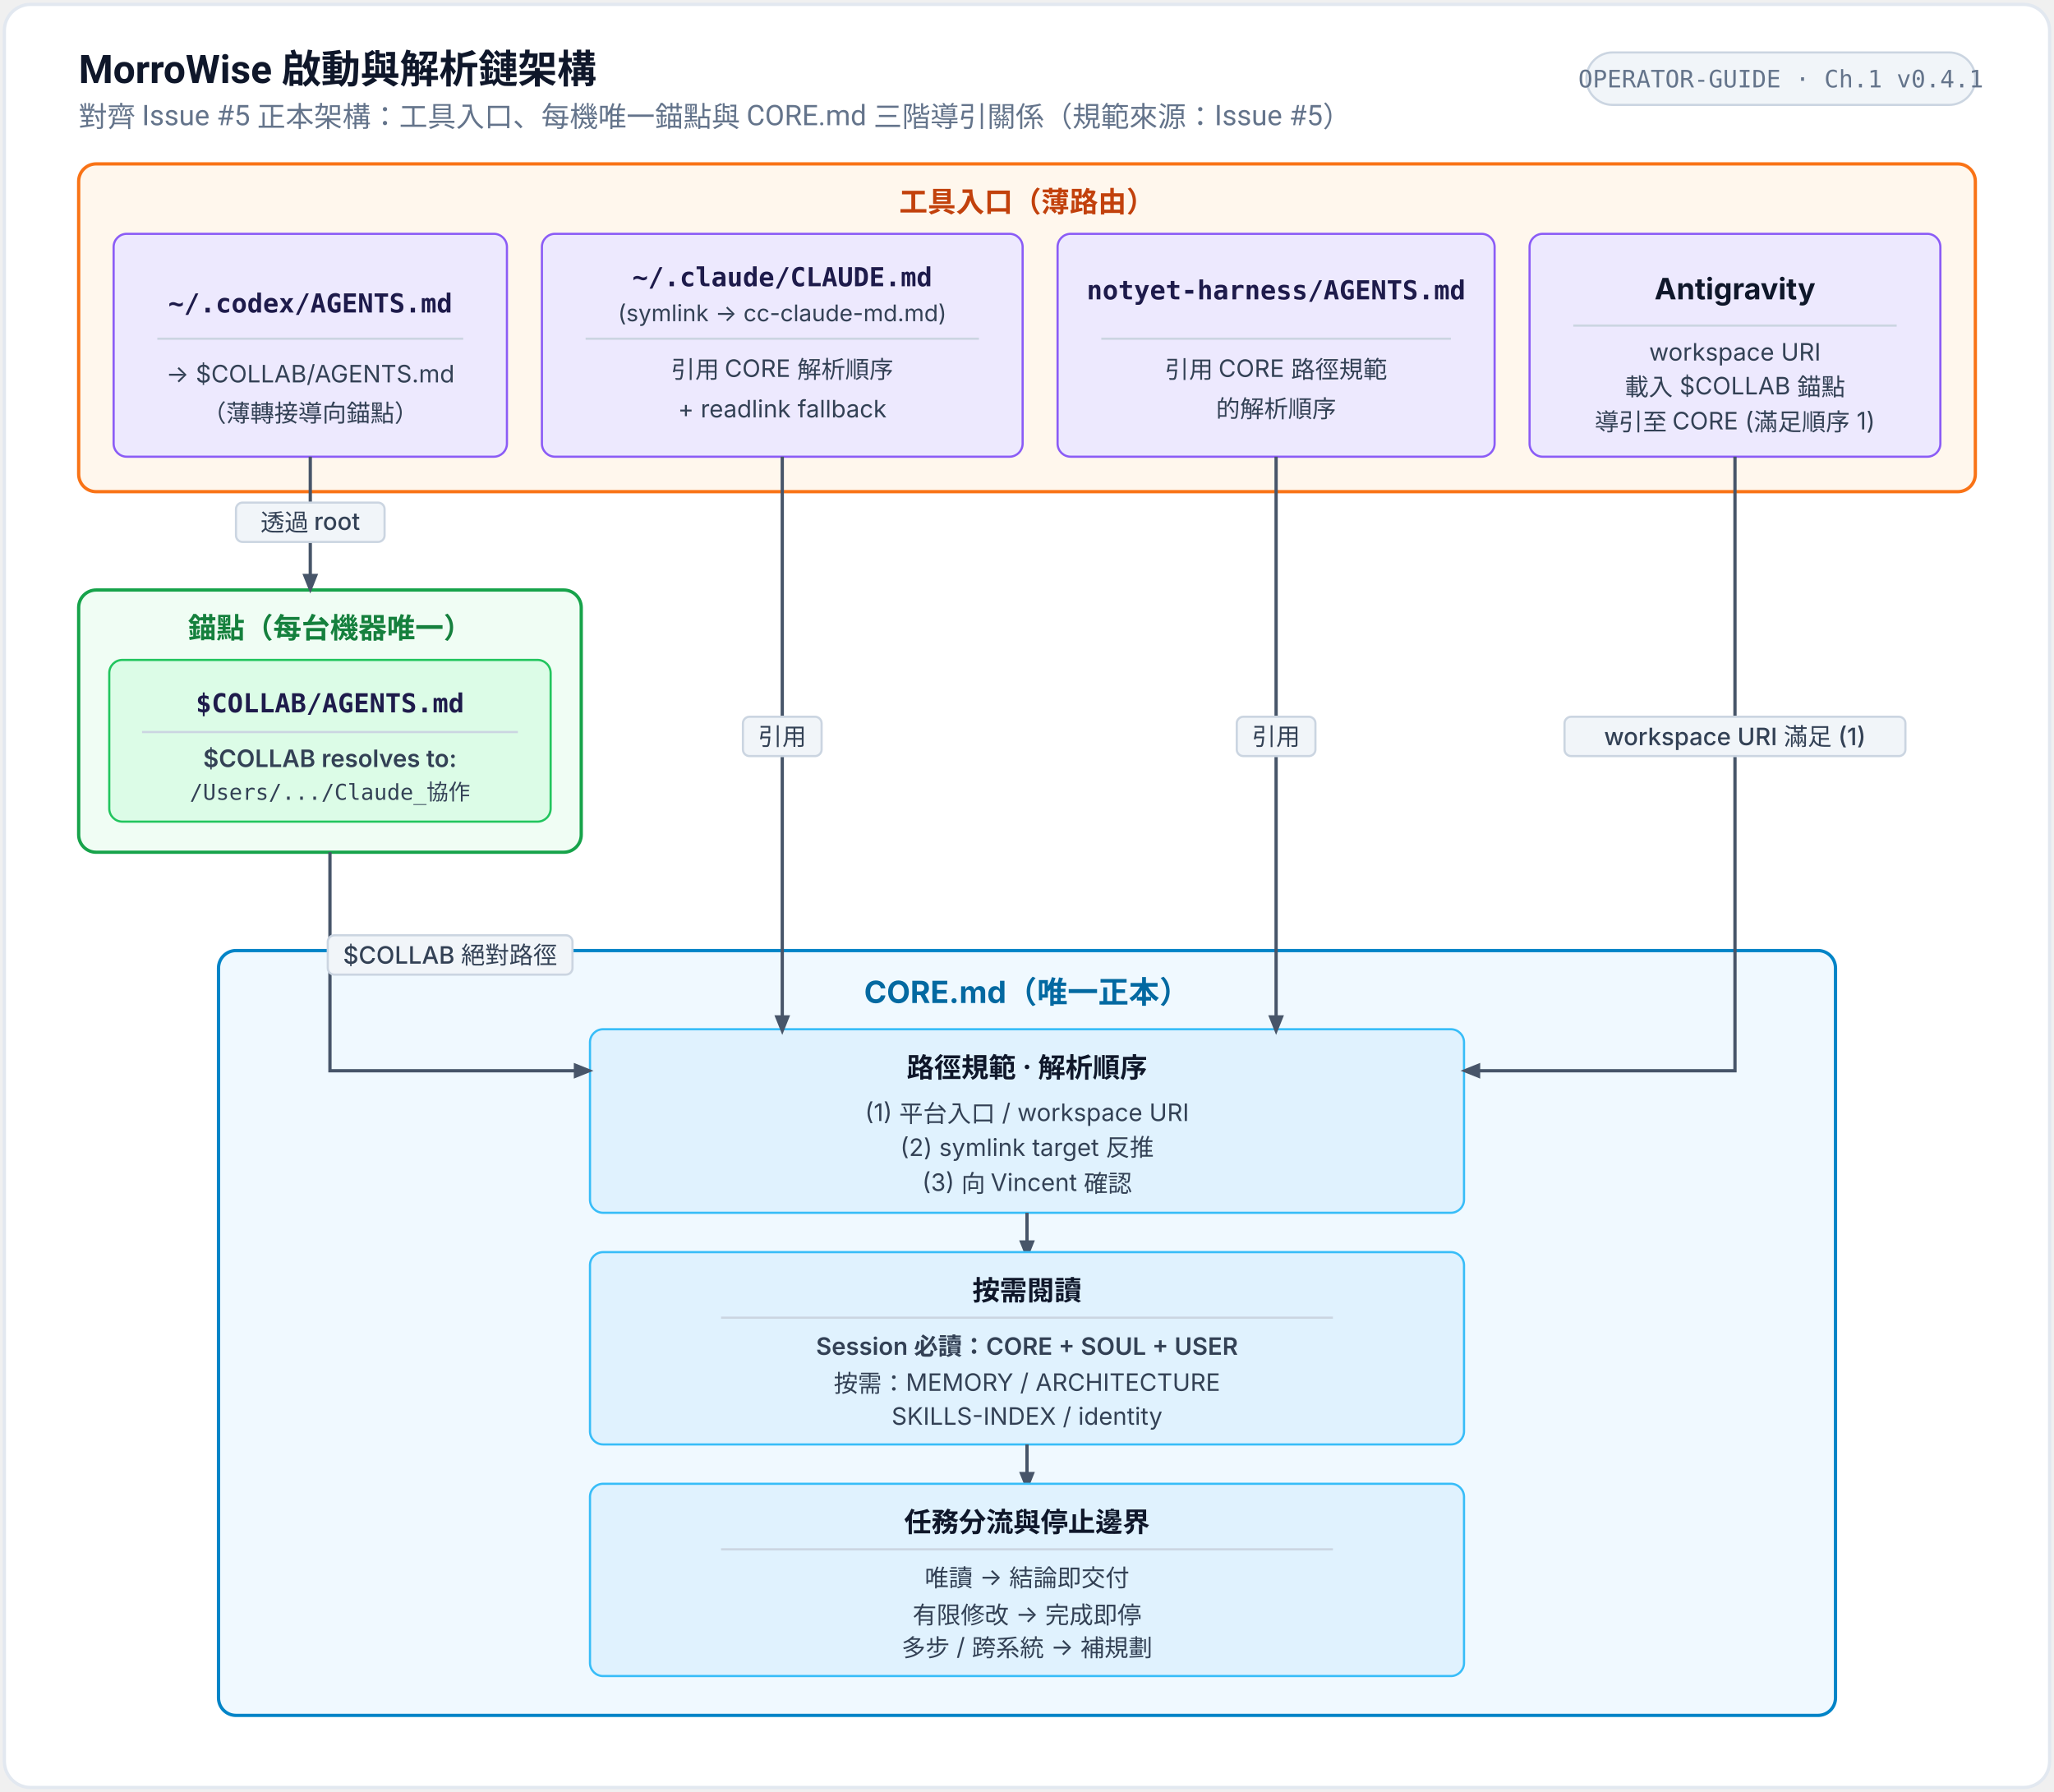
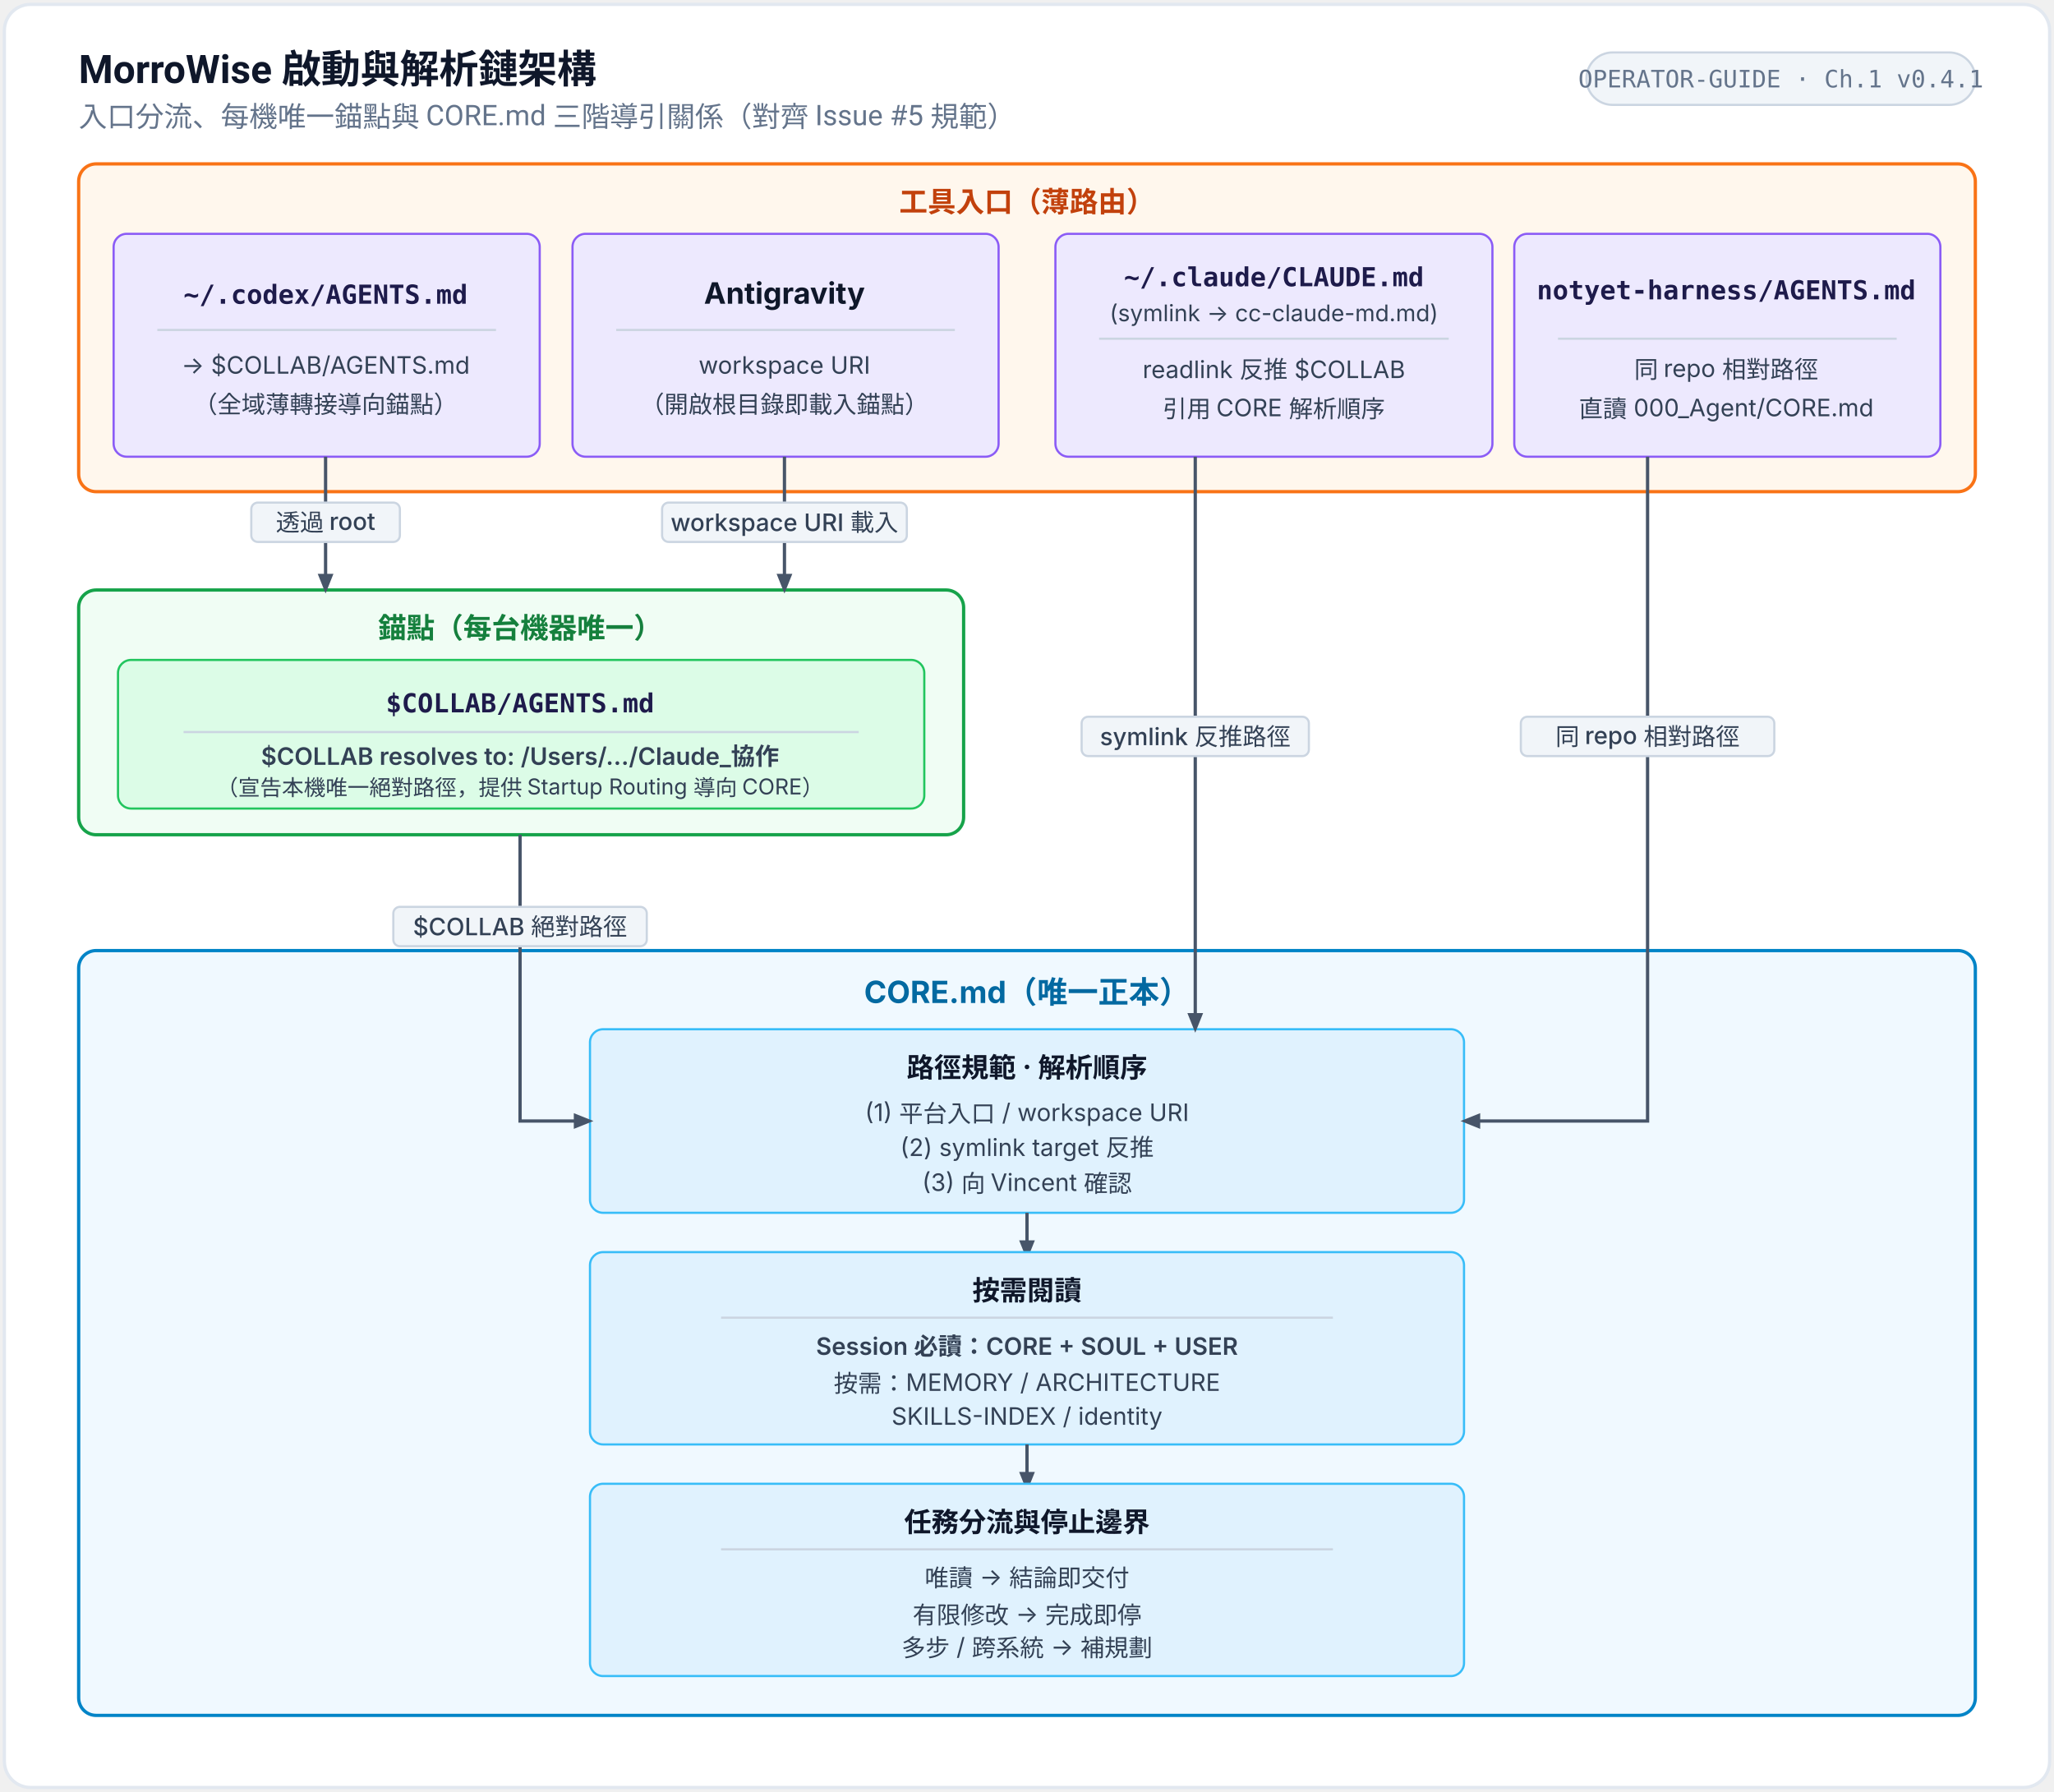
<svg xmlns="http://www.w3.org/2000/svg" viewBox="0 0 940 820" width="100%" height="100%" style="display:block;margin:0 auto;max-width:100%;">
  <defs>
    <style>
      .canvas-bg { fill: #ffffff; stroke: #e2e8f0; stroke-width: 1.5; }
      .text-title { font-family: -apple-system, BlinkMacSystemFont, "Segoe UI", Roboto, "Noto Sans TC", sans-serif; font-size: 18px; font-weight: 700; fill: #0f172a; }
      .text-subtitle { font-family: -apple-system, BlinkMacSystemFont, "Segoe UI", Roboto, "Noto Sans TC", sans-serif; font-size: 13px; fill: #64748b; }
      .version-tag { font-family: ui-monospace, SFMono-Regular, Menlo, Monaco, Consolas, monospace; font-size: 11px; fill: #64748b; }
      .version-bg { fill: #f1f5f9; stroke: #cbd5e1; stroke-width: 1; }

      /* Outer Group Containers */
      .group-entries { fill: #fff7ed; stroke: #f97316; stroke-width: 1.5; }
      .group-anchor { fill: #f0fdf4; stroke: #16a34a; stroke-width: 1.5; }
      .group-core { fill: #f0f9ff; stroke: #0284c7; stroke-width: 1.5; }

      .group-label-entries { font-family: -apple-system, BlinkMacSystemFont, "Segoe UI", "Noto Sans TC", sans-serif; font-size: 13px; font-weight: 700; fill: #c2410c; }
      .group-label-anchor { font-family: -apple-system, BlinkMacSystemFont, "Segoe UI", "Noto Sans TC", sans-serif; font-size: 13px; font-weight: 700; fill: #15803d; }
      .group-label-core { font-family: -apple-system, BlinkMacSystemFont, "Segoe UI", "Noto Sans TC", sans-serif; font-size: 14px; font-weight: 700; fill: #0369a1; }

      /* Cards inside Containers */
      .card-entry { fill: #ede9fe; stroke: #8b5cf6; stroke-width: 1; }
      .card-anchor { fill: #dcfce7; stroke: #22c55e; stroke-width: 1; }
      .card-core { fill: #e0f2fe; stroke: #38bdf8; stroke-width: 1; }

      .card-title-code { font-family: ui-monospace, SFMono-Regular, Menlo, Monaco, monospace; font-size: 12px; font-weight: 700; fill: #1e1b4b; }
      .card-title-text { font-family: -apple-system, BlinkMacSystemFont, "Segoe UI", "Noto Sans TC", sans-serif; font-size: 12.5px; font-weight: 700; fill: #0f172a; }
      .card-desc { font-family: -apple-system, BlinkMacSystemFont, "Segoe UI", "Noto Sans TC", sans-serif; font-size: 11px; fill: #334155; }
      .card-divider { stroke: #cbd5e1; stroke-width: 1; }

      /* Connectors &amp; Arrows */
      .arrow-line { stroke: #475569; stroke-width: 1.5; fill: none; }
      .arrow-head { fill: #475569; }
      .arrow-label-bg { fill: #f1f5f9; stroke: #cbd5e1; stroke-width: 1; }
      .arrow-label-text { font-family: -apple-system, BlinkMacSystemFont, "Segoe UI", "Noto Sans TC", sans-serif; font-size: 11px; fill: #334155; font-weight: 500; }

      /* Dark mode support */
      @media (prefers-color-scheme: dark) {
        .canvas-bg { fill: #0f172a; stroke: #334155; }
        .text-title { fill: #f8fafc; }
        .text-subtitle { fill: #94a3b8; }
        .version-bg { fill: #1e293b; stroke: #475569; }
        .version-tag { fill: #94a3b8; }

        .group-entries { fill: #431407; fill-opacity: 0.3; stroke: #ea580c; }
        .group-anchor { fill: #052e16; fill-opacity: 0.3; stroke: #16a34a; }
        .group-core { fill: #082f49; fill-opacity: 0.3; stroke: #0284c7; }

        .group-label-entries { fill: #fdba74; }
        .group-label-anchor { fill: #86efac; }
        .group-label-core { fill: #7dd3fc; }

        .card-entry { fill: #2e1065; fill-opacity: 0.6; stroke: #a78bfa; }
        .card-anchor { fill: #064e3b; fill-opacity: 0.6; stroke: #4ade80; }
        .card-core { fill: #0c4a6e; fill-opacity: 0.6; stroke: #38bdf8; }

        .card-title-code { fill: #ede9fe; }
        .card-title-text { fill: #f8fafc; }
        .card-desc { fill: #cbd5e1; }
        .card-divider { stroke: #475569; }

        .arrow-line { stroke: #94a3b8; }
        .arrow-head { fill: #94a3b8; }
        .arrow-label-bg { fill: #1e293b; stroke: #475569; }
        .arrow-label-text { fill: #cbd5e1; }
      }
    </style>
    <marker id="arrow" viewBox="0 0 10 10" refX="6" refY="5" markerWidth="6" markerHeight="6" orient="auto-start-reverse">
      <path d="M 0 1 L 10 5 L 0 9 z" class="arrow-head" />
    </marker>
  </defs>
  <rect x="2" y="2" width="936" height="816" rx="12" class="canvas-bg" />
  <text x="36" y="38" class="text-title">MorroWise 啟動與解析鏈架構</text>
-   <text x="36" y="58" class="text-subtitle">對齊 Issue #5 正本架構：工具入口、每機唯一錨點與 CORE.md 三階導引關係（規範來源：Issue #5）</text>
+   <text x="36" y="58" class="text-subtitle">入口分流、每機唯一錨點與 CORE.md 三階導引關係（對齊 Issue #5 規範）</text>
  <rect x="726" y="24" width="178" height="24" rx="12" class="version-bg" />
  <text x="815" y="40" text-anchor="middle" class="version-tag">OPERATOR-GUIDE · Ch.1 v0.4.1</text>
  <g transform="translate(36, 75)">
    <rect x="0" y="0" width="868" height="150" rx="8" class="group-entries" />
    <text x="434" y="22" text-anchor="middle" class="group-label-entries">工具入口（薄路由）</text>
    <g transform="translate(16, 32)">
-       <rect x="0" y="0" width="180" height="102" rx="6" class="card-entry" />
-       <text x="90" y="36" text-anchor="middle" class="card-title-code">~/.codex/AGENTS.md</text>
-       <line x1="20" y1="48" x2="160" y2="48" class="card-divider" />
-       <text x="90" y="68" text-anchor="middle" class="card-desc">→ $COLLAB/AGENTS.md</text>
-       <text x="90" y="86" text-anchor="middle" class="card-desc">（薄轉接導向錨點）</text>
+       <rect x="0" y="0" width="195" height="102" rx="6" class="card-entry" />
+       <text x="97" y="32" text-anchor="middle" class="card-title-code">~/.codex/AGENTS.md</text>
+       <line x1="20" y1="44" x2="175" y2="44" class="card-divider" />
+       <text x="97" y="64" text-anchor="middle" class="card-desc">→ $COLLAB/AGENTS.md</text>
+       <text x="97" y="82" text-anchor="middle" class="card-desc">（全域薄轉接導向錨點）</text>
    </g>
-     <g transform="translate(212, 32)">
-       <rect x="0" y="0" width="220" height="102" rx="6" class="card-entry" />
-       <text x="110" y="24" text-anchor="middle" class="card-title-code">~/.claude/CLAUDE.md</text>
-       <text x="110" y="40" text-anchor="middle" class="card-desc" style="font-size:10.5px;">(symlink → cc-claude-md.md)</text>
-       <line x1="20" y1="48" x2="200" y2="48" class="card-divider" />
-       <text x="110" y="66" text-anchor="middle" class="card-desc">引用 CORE 解析順序</text>
-       <text x="110" y="84" text-anchor="middle" class="card-desc">+ readlink fallback</text>
+     <g transform="translate(226, 32)">
+       <rect x="0" y="0" width="195" height="102" rx="6" class="card-entry" />
+       <text x="97" y="32" text-anchor="middle" class="card-title-text" style="font-size:13.5px;">Antigravity</text>
+       <line x1="20" y1="44" x2="175" y2="44" class="card-divider" />
+       <text x="97" y="64" text-anchor="middle" class="card-desc">workspace URI</text>
+       <text x="97" y="82" text-anchor="middle" class="card-desc">（開啟根目錄即載入錨點）</text>
    </g>
-     <g transform="translate(448, 32)">
+     <g transform="translate(447, 32)">
      <rect x="0" y="0" width="200" height="102" rx="6" class="card-entry" />
-       <text x="100" y="30" text-anchor="middle" class="card-title-code">notyet-harness/AGENTS.md</text>
+       <text x="100" y="24" text-anchor="middle" class="card-title-code">~/.claude/CLAUDE.md</text>
+       <text x="100" y="40" text-anchor="middle" class="card-desc" style="font-size:10.5px;">(symlink → cc-claude-md.md)</text>
      <line x1="20" y1="48" x2="180" y2="48" class="card-divider" />
-       <text x="100" y="66" text-anchor="middle" class="card-desc">引用 CORE 路徑規範</text>
-       <text x="100" y="84" text-anchor="middle" class="card-desc">的解析順序</text>
+       <text x="100" y="66" text-anchor="middle" class="card-desc">readlink 反推 $COLLAB</text>
+       <text x="100" y="84" text-anchor="middle" class="card-desc">引用 CORE 解析順序</text>
    </g>
-     <g transform="translate(664, 32)">
-       <rect x="0" y="0" width="188" height="102" rx="6" class="card-entry" />
-       <text x="94" y="30" text-anchor="middle" class="card-title-text" style="font-size:13.5px;">Antigravity</text>
-       <line x1="20" y1="42" x2="168" y2="42" class="card-divider" />
-       <text x="94" y="58" text-anchor="middle" class="card-desc">workspace URI</text>
-       <text x="94" y="74" text-anchor="middle" class="card-desc">載入 $COLLAB 錨點</text>
-       <text x="94" y="90" text-anchor="middle" class="card-desc">導引至 CORE (滿足順序 1)</text>
+     <g transform="translate(657, 32)">
+       <rect x="0" y="0" width="195" height="102" rx="6" class="card-entry" />
+       <text x="97" y="30" text-anchor="middle" class="card-title-code">notyet-harness/AGENTS.md</text>
+       <line x1="20" y1="48" x2="175" y2="48" class="card-divider" />
+       <text x="97" y="66" text-anchor="middle" class="card-desc">同 repo 相對路徑</text>
+       <text x="97" y="84" text-anchor="middle" class="card-desc">直讀 000_Agent/CORE.md</text>
    </g>
  </g>
  <g transform="translate(36, 270)">
-     <rect x="0" y="0" width="230" height="120" rx="8" class="group-anchor" />
-     <text x="115" y="22" text-anchor="middle" class="group-label-anchor">錨點（每台機器唯一）</text>
-     <g transform="translate(14, 32)">
-       <rect x="0" y="0" width="202" height="74" rx="6" class="card-anchor" />
-       <text x="101" y="24" text-anchor="middle" class="card-title-code">$COLLAB/AGENTS.md</text>
-       <line x1="15" y1="33" x2="187" y2="33" class="card-divider" />
-       <text x="101" y="49" text-anchor="middle" class="card-desc" style="font-weight:600;">$COLLAB resolves to:</text>
-       <text x="101" y="64" text-anchor="middle" class="card-desc" style="font-family:monospace;font-size:10px;">/Users/.../Claude_協作</text>
+     <rect x="0" y="0" width="405" height="112" rx="8" class="group-anchor" />
+     <text x="202" y="22" text-anchor="middle" class="group-label-anchor">錨點（每台機器唯一）</text>
+     <g transform="translate(18, 32)">
+       <rect x="0" y="0" width="369" height="68" rx="6" class="card-anchor" />
+       <text x="184" y="24" text-anchor="middle" class="card-title-code">$COLLAB/AGENTS.md</text>
+       <line x1="30" y1="33" x2="339" y2="33" class="card-divider" />
+       <text x="184" y="48" text-anchor="middle" class="card-desc" style="font-weight:600;">$COLLAB resolves to: /Users/.../Claude_協作</text>
+       <text x="184" y="62" text-anchor="middle" class="card-desc" style="font-size:10px;">（宣告本機唯一絕對路徑，提供 Startup Routing 導向 CORE）</text>
    </g>
  </g>
-   <g transform="translate(100, 435)">
-     <rect x="0" y="0" width="740" height="350" rx="8" class="group-core" />
-     <text x="370" y="24" text-anchor="middle" class="group-label-core">CORE.md（唯一正本）</text>
-     <g transform="translate(170, 36)">
+   <g transform="translate(36, 435)">
+     <rect x="0" y="0" width="868" height="350" rx="8" class="group-core" />
+     <text x="434" y="24" text-anchor="middle" class="group-label-core">CORE.md（唯一正本）</text>
+     <g transform="translate(234, 36)">
      <rect x="0" y="0" width="400" height="84" rx="6" class="card-core" />
      <text x="200" y="22" text-anchor="middle" class="card-title-text">路徑規範 · 解析順序</text>
      <text x="200" y="42" text-anchor="middle" class="card-desc">(1) 平台入口 / workspace URI</text>
      <text x="200" y="58" text-anchor="middle" class="card-desc">(2) symlink target 反推</text>
      <text x="200" y="74" text-anchor="middle" class="card-desc">(3) 向 Vincent 確認</text>
    </g>
-     <path d="M 370 120 L 370 138" class="arrow-line" marker-end="url(#arrow)" />
-     <g transform="translate(170, 138)">
+     <path d="M 434 120 L 434 138" class="arrow-line" marker-end="url(#arrow)" />
+     <g transform="translate(234, 138)">
      <rect x="0" y="0" width="400" height="88" rx="6" class="card-core" />
      <text x="200" y="22" text-anchor="middle" class="card-title-text">按需閱讀</text>
      <line x1="60" y1="30" x2="340" y2="30" class="card-divider" />
      <text x="200" y="47" text-anchor="middle" class="card-desc" style="font-weight:600;">Session 必讀：CORE + SOUL + USER</text>
      <text x="200" y="64" text-anchor="middle" class="card-desc">按需：MEMORY / ARCHITECTURE</text>
      <text x="200" y="79" text-anchor="middle" class="card-desc">SKILLS-INDEX / identity</text>
    </g>
-     <path d="M 370 226 L 370 244" class="arrow-line" marker-end="url(#arrow)" />
-     <g transform="translate(170, 244)">
+     <path d="M 434 226 L 434 244" class="arrow-line" marker-end="url(#arrow)" />
+     <g transform="translate(234, 244)">
      <rect x="0" y="0" width="400" height="88" rx="6" class="card-core" />
      <text x="200" y="22" text-anchor="middle" class="card-title-text">任務分流與停止邊界</text>
      <line x1="60" y1="30" x2="340" y2="30" class="card-divider" />
      <text x="200" y="47" text-anchor="middle" class="card-desc">唯讀 → 結論即交付</text>
      <text x="200" y="64" text-anchor="middle" class="card-desc">有限修改 → 完成即停</text>
      <text x="200" y="79" text-anchor="middle" class="card-desc">多步 / 跨系統 → 補規劃</text>
    </g>
  </g>
-   <path d="M 142 209 L 142 268" class="arrow-line" marker-end="url(#arrow)" />
-   <rect x="108" y="230" width="68" height="18" rx="3" class="arrow-label-bg" />
-   <text x="142" y="243" text-anchor="middle" class="arrow-label-text">透過 root</text>
-   <path d="M 151 390 L 151 490 L 268 490" class="arrow-line" marker-end="url(#arrow)" />
-   <rect x="150" y="428" width="112" height="18" rx="3" class="arrow-label-bg" />
-   <text x="206" y="441" text-anchor="middle" class="arrow-label-text">$COLLAB 絕對路徑</text>
-   <path d="M 358 209 L 358 470" class="arrow-line" marker-end="url(#arrow)" />
-   <rect x="340" y="328" width="36" height="18" rx="3" class="arrow-label-bg" />
-   <text x="358" y="341" text-anchor="middle" class="arrow-label-text">引用</text>
-   <path d="M 584 209 L 584 470" class="arrow-line" marker-end="url(#arrow)" />
-   <rect x="566" y="328" width="36" height="18" rx="3" class="arrow-label-bg" />
-   <text x="584" y="341" text-anchor="middle" class="arrow-label-text">引用</text>
-   <path d="M 794 209 L 794 490 L 672 490" class="arrow-line" marker-end="url(#arrow)" />
-   <rect x="716" y="328" width="156" height="18" rx="3" class="arrow-label-bg" />
-   <text x="794" y="341" text-anchor="middle" class="arrow-label-text">workspace URI 滿足 (1)</text>
+   <path d="M 149 209 L 149 268" class="arrow-line" marker-end="url(#arrow)" />
+   <rect x="115" y="230" width="68" height="18" rx="3" class="arrow-label-bg" />
+   <text x="149" y="243" text-anchor="middle" class="arrow-label-text">透過 root</text>
+   <path d="M 359 209 L 359 268" class="arrow-line" marker-end="url(#arrow)" />
+   <rect x="303" y="230" width="112" height="18" rx="3" class="arrow-label-bg" />
+   <text x="359" y="243" text-anchor="middle" class="arrow-label-text">workspace URI 載入</text>
+   <path d="M 238 382 L 238 513 L 268 513" class="arrow-line" marker-end="url(#arrow)" />
+   <rect x="180" y="415" width="116" height="18" rx="3" class="arrow-label-bg" />
+   <text x="238" y="428" text-anchor="middle" class="arrow-label-text">$COLLAB 絕對路徑</text>
+   <path d="M 547 209 L 547 469" class="arrow-line" marker-end="url(#arrow)" />
+   <rect x="495" y="328" width="104" height="18" rx="3" class="arrow-label-bg" />
+   <text x="547" y="341" text-anchor="middle" class="arrow-label-text">symlink 反推路徑</text>
+   <path d="M 754 209 L 754 513 L 672 513" class="arrow-line" marker-end="url(#arrow)" />
+   <rect x="696" y="328" width="116" height="18" rx="3" class="arrow-label-bg" />
+   <text x="754" y="341" text-anchor="middle" class="arrow-label-text">同 repo 相對路徑</text>
</svg>
